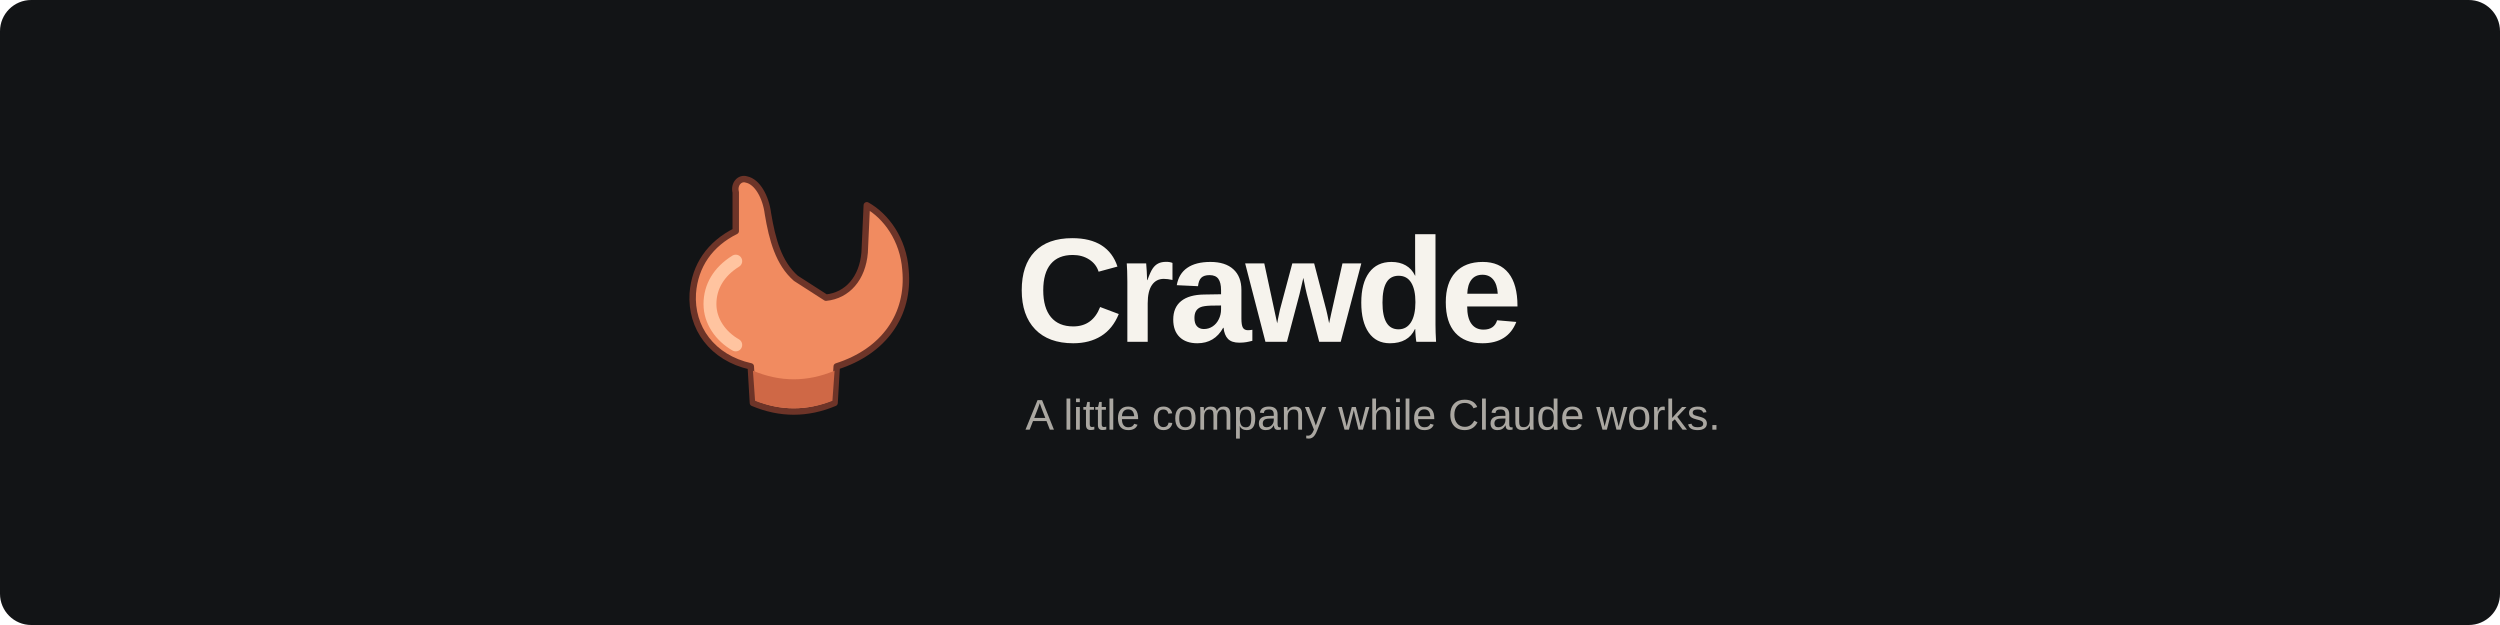
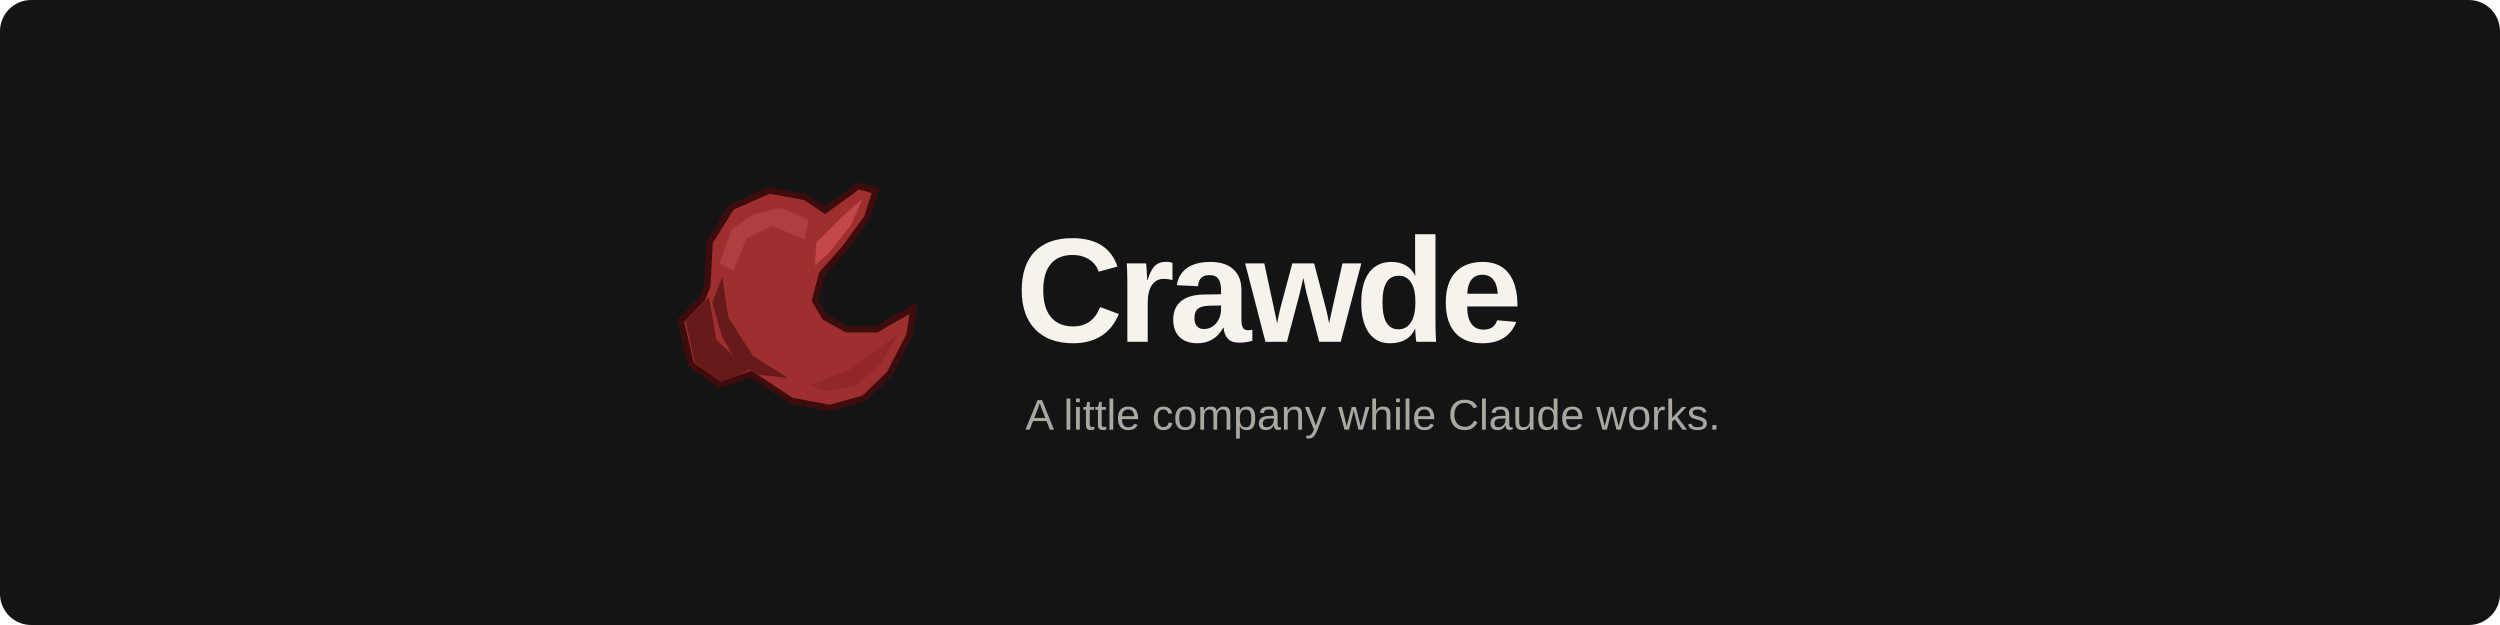
<svg xmlns="http://www.w3.org/2000/svg" width="1280" height="320" viewBox="0 0 1280 320" role="img" aria-labelledby="title description">
  <rect width="1280" height="320" rx="16" fill="#121416" />
  <g transform="translate(336 82) scale(1.1)">
-     <path d="M44 96L45 113Q64 121 83 113L84 96C106 89 118 72 116 51C115 37 107 26 98 21L97 43C96 55 89 63 79 64L65 55C57 48 54 37 52 25C51 17 47 10 42 9C39 8 36 11 37 15L37 33C25 39 18 49 17 62C16 78 26 92 44 96Z" fill="#f18b60" stroke="#6d3428" stroke-width="3" stroke-linejoin="round" />
-     <path d="M45 98Q64 106 83 98L82 112Q64 119 46 112Z" fill="#cf6846" />
-     <path d="M37 47C29 52 25 59 25 67C25 75 30 82 37 86" fill="none" stroke="#ffc4a0" stroke-width="6" stroke-linecap="round" />
+     <g transform="rotate(60 64 64)">
+       <path d="M39 96L22 85L13 68L15 49L26 36L36 31L34 12L40 6L49 16L56 32L61 47L70 56L79 56L89 50L96 38L96 18L106 26L117 43L121 59L117 75L105 89L85 99L82 114L67 121L47 115L43 101Z" fill="#9f2f2f" stroke="#3d0c0c" stroke-width="3" stroke-linejoin="miter" />
+       <path d="M44 98L63 105L83 99L81 113L67 119L48 113Z" fill="#661a1a" />
+       <path d="M25 48L36 40L43 46L30 56L29 69L39 82L33 86L22 73L21 61Z" fill="#b03e3e" />
+       <path d="M40 13L48 24L54 39L56 48L47 42L43 27Z" fill="#c44848" />
+       <path d="M103 30L111 45L114 60L109 73L103 78L106 59Z" fill="#922727" />
+       <path d="M39 88L57 95L78 94L95 85L87 96L78 102L63 102L47 98Z" fill="#661a1a" />
+     </g>
  </g>
  <text x="520" y="175" fill="#f6f3ed" font-family="Segoe UI, Arial, sans-serif" font-weight="700" font-size="76" letter-spacing="-3">Crawde</text>
  <text x="525" y="220" fill="#aaa7a1" font-family="Segoe UI, Arial, sans-serif" font-size="22">A little company while Claude works.</text>
</svg>
